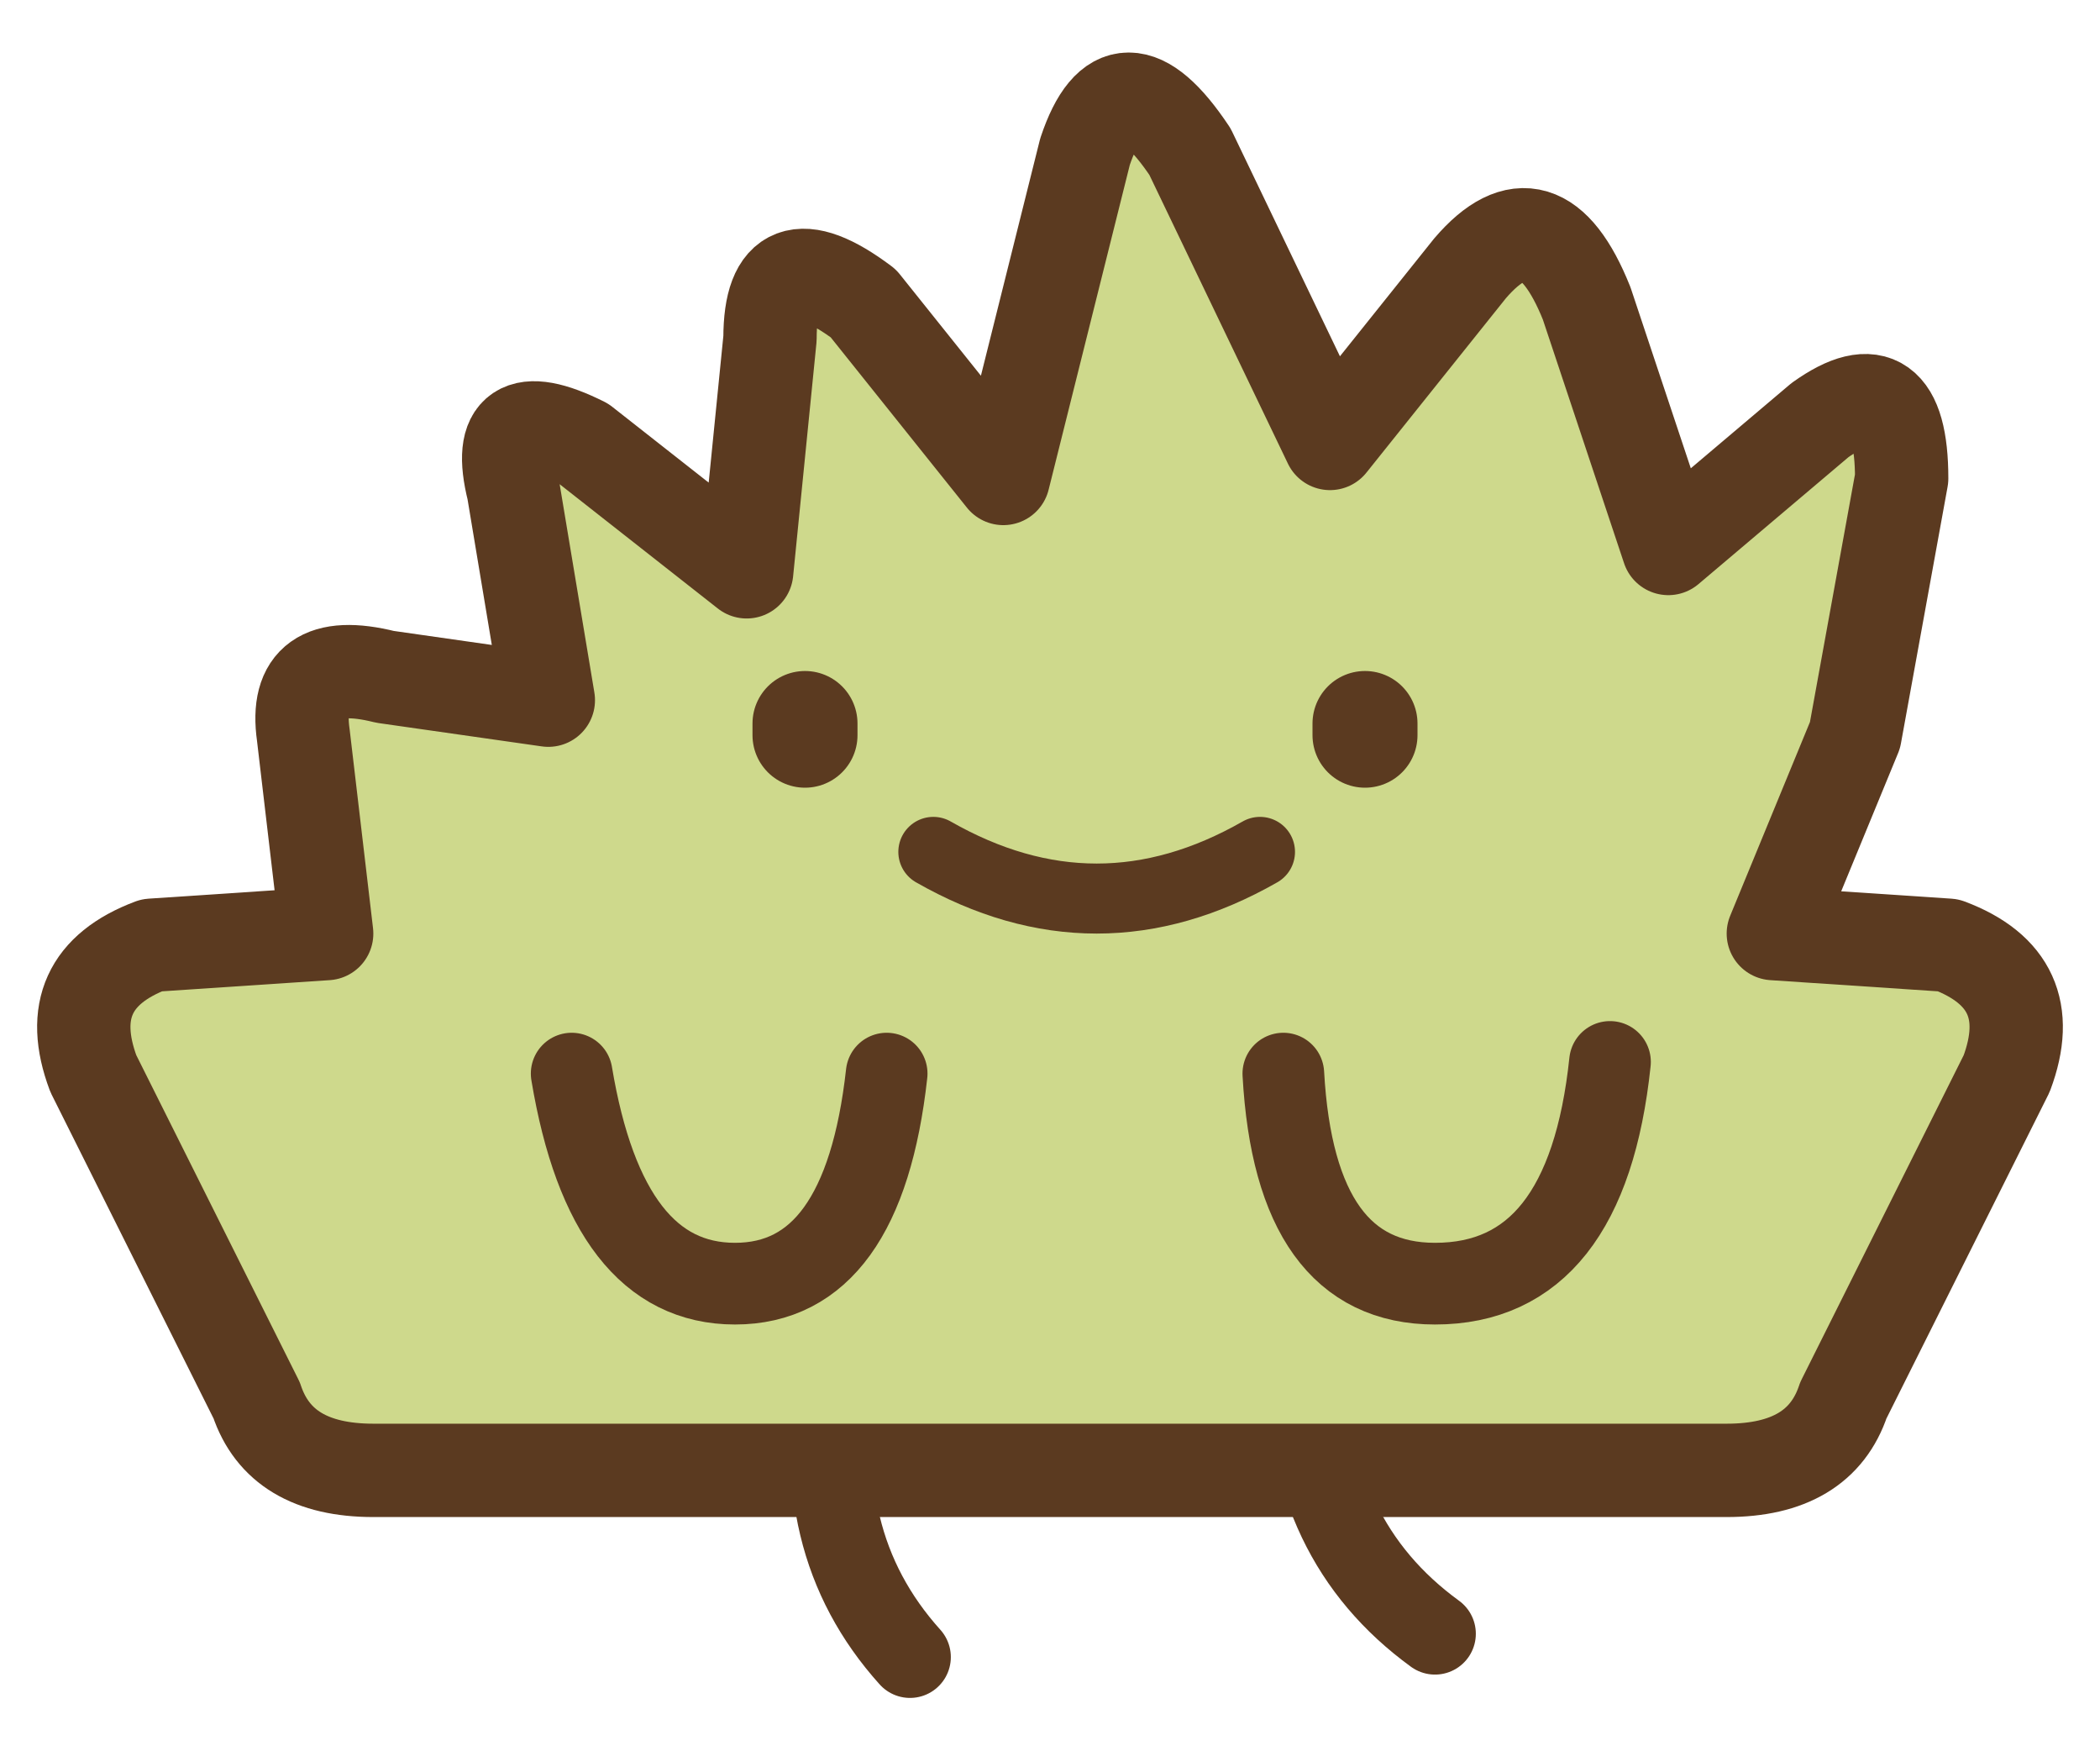
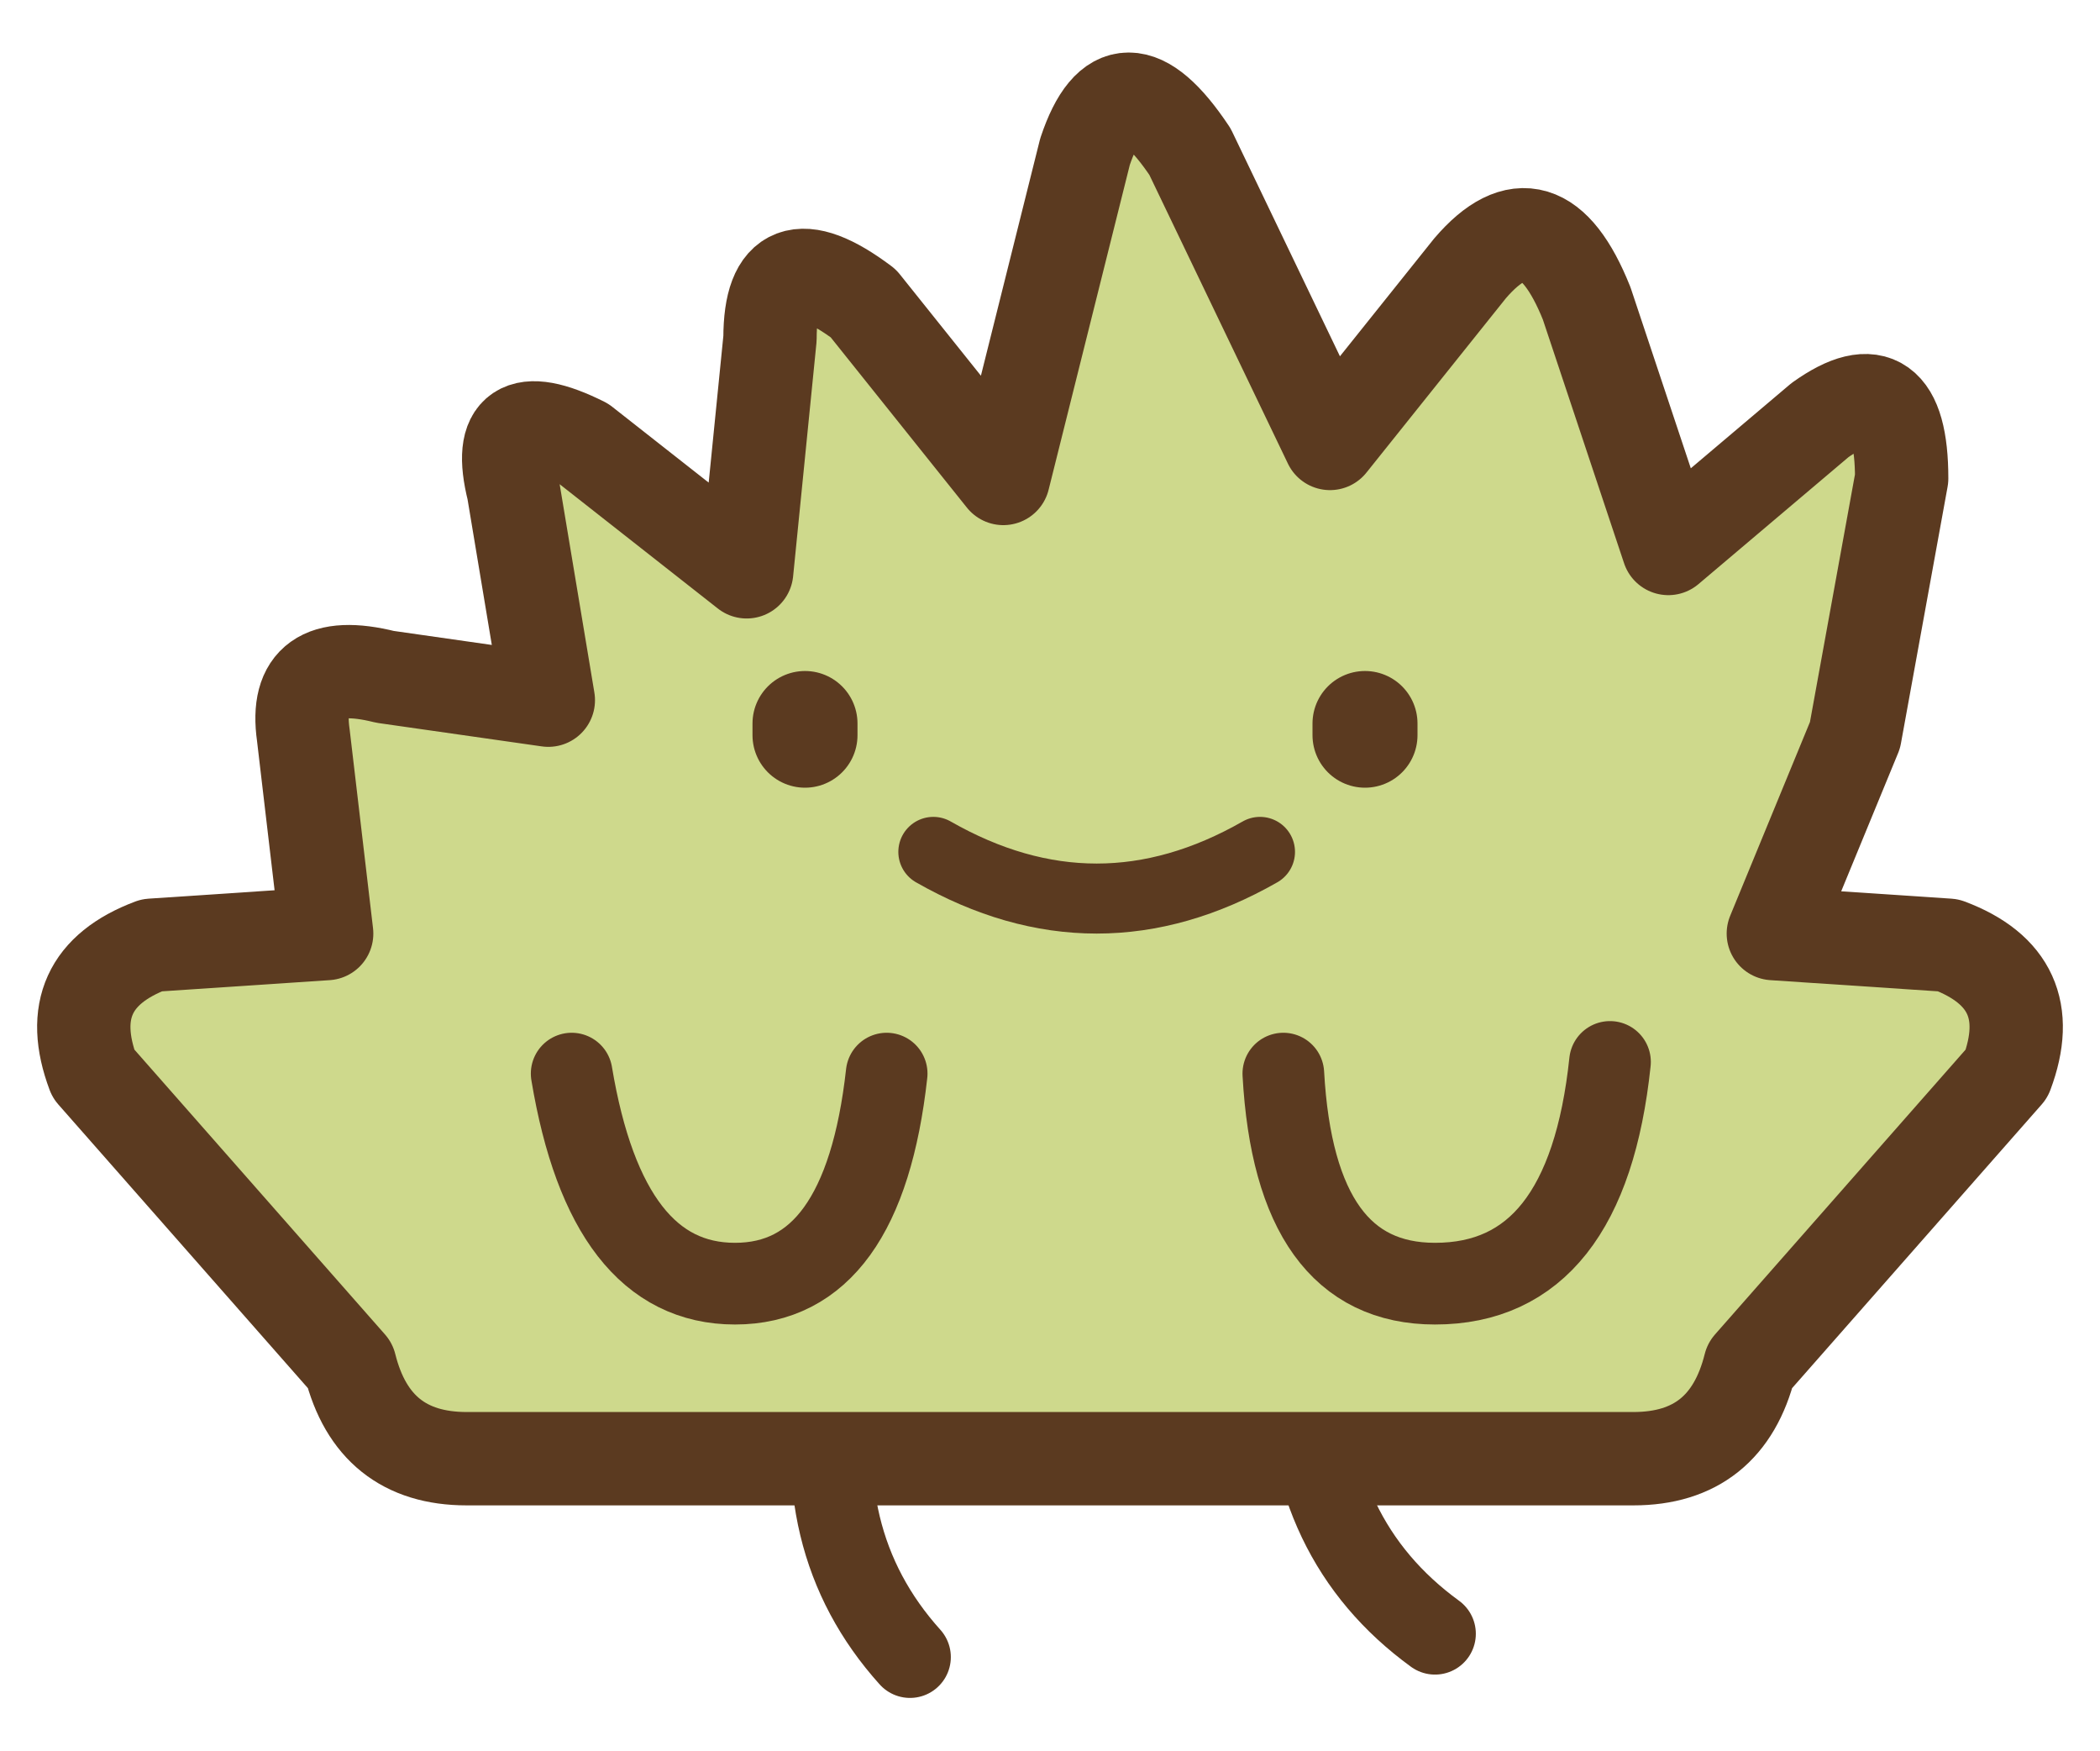
<svg xmlns="http://www.w3.org/2000/svg" viewBox="0 0 180 150" role="img" aria-label="小草团">
  <g class="grass-character">
    <g class="grass-legs" fill="none" stroke="#5b3a20" stroke-width="7" stroke-linecap="round">
      <path class="leg leg-left" d="M 72 117 Q 69 132 78 142" />
      <path class="leg leg-right" d="M 112 117 Q 112 132 123 140" />
    </g>
    <g class="grass-body">
-       <path class="grass-body-shape" d="M 22 120 L 8 92 Q 5 84 13 81 L 28 80 L 26 63 Q 25 56 33 58 L 47 60 L 44 42 Q 42 34 50 38 L 64 49 L 66 29 Q 66 20 74 26 L 86 41 L 93 13 Q 96 4 102 13 L 114 38 L 126 23 Q 132 16 136 26 L 143 47 L 156 36 Q 163 31 163 41 L 159 63 L 152 80 L 167 81 Q 175 84 172 92 L 158 120 Q 156 126 148 126 L 32 126 Q 24 126 22 120 Z" fill="#ced98c" stroke="#5b3a20" stroke-width="8" stroke-linecap="round" stroke-linejoin="round" />
+       <path class="grass-body-shape" d="M 30 117 L 8 92 Q 5 84 13 81 L 28 80 L 26 63 Q 25 56 33 58 L 47 60 L 44 42 Q 42 34 50 38 L 64 49 L 66 29 Q 66 20 74 26 L 86 41 L 93 13 Q 96 4 102 13 L 114 38 L 126 23 Q 132 16 136 26 L 143 47 L 156 36 Q 163 31 163 41 L 159 63 L 152 80 L 167 81 Q 175 84 172 92 L 150 117 Q 148 125 140 125 L 40 125 Q 32 125 30 117 Z" fill="#ced98c" stroke="#5b3a20" stroke-width="8" stroke-linecap="round" stroke-linejoin="round" />
      <g class="grass-arms" fill="none" stroke="#5b3a20" stroke-width="7" stroke-linecap="round">
        <path class="arm arm-left" d="M 49 92 Q 52 110 63 110 Q 74 110 76 92" />
        <path class="arm arm-right" d="M 110 92 Q 111 110 123 110 Q 136 110 138 91" />
      </g>
      <g class="grass-face" stroke="#5b3a20" stroke-linecap="round">
        <path class="eye eye-left" d="M 69 62 L 69 63" stroke-width="9" />
        <path class="eye eye-right" d="M 117 62 L 117 63" stroke-width="9" />
        <path class="mouth mouth-smile" d="M 80 73 Q 94 81 108 73" fill="none" stroke-width="6" />
        <path class="mouth mouth-neutral" d="M 82 76 Q 94 78 106 76" fill="none" stroke-width="6" opacity="0" />
        <path class="mouth mouth-frown" d="M 82 80 Q 94 70 106 80" fill="none" stroke-width="6" opacity="0" />
      </g>
    </g>
  </g>
</svg>
